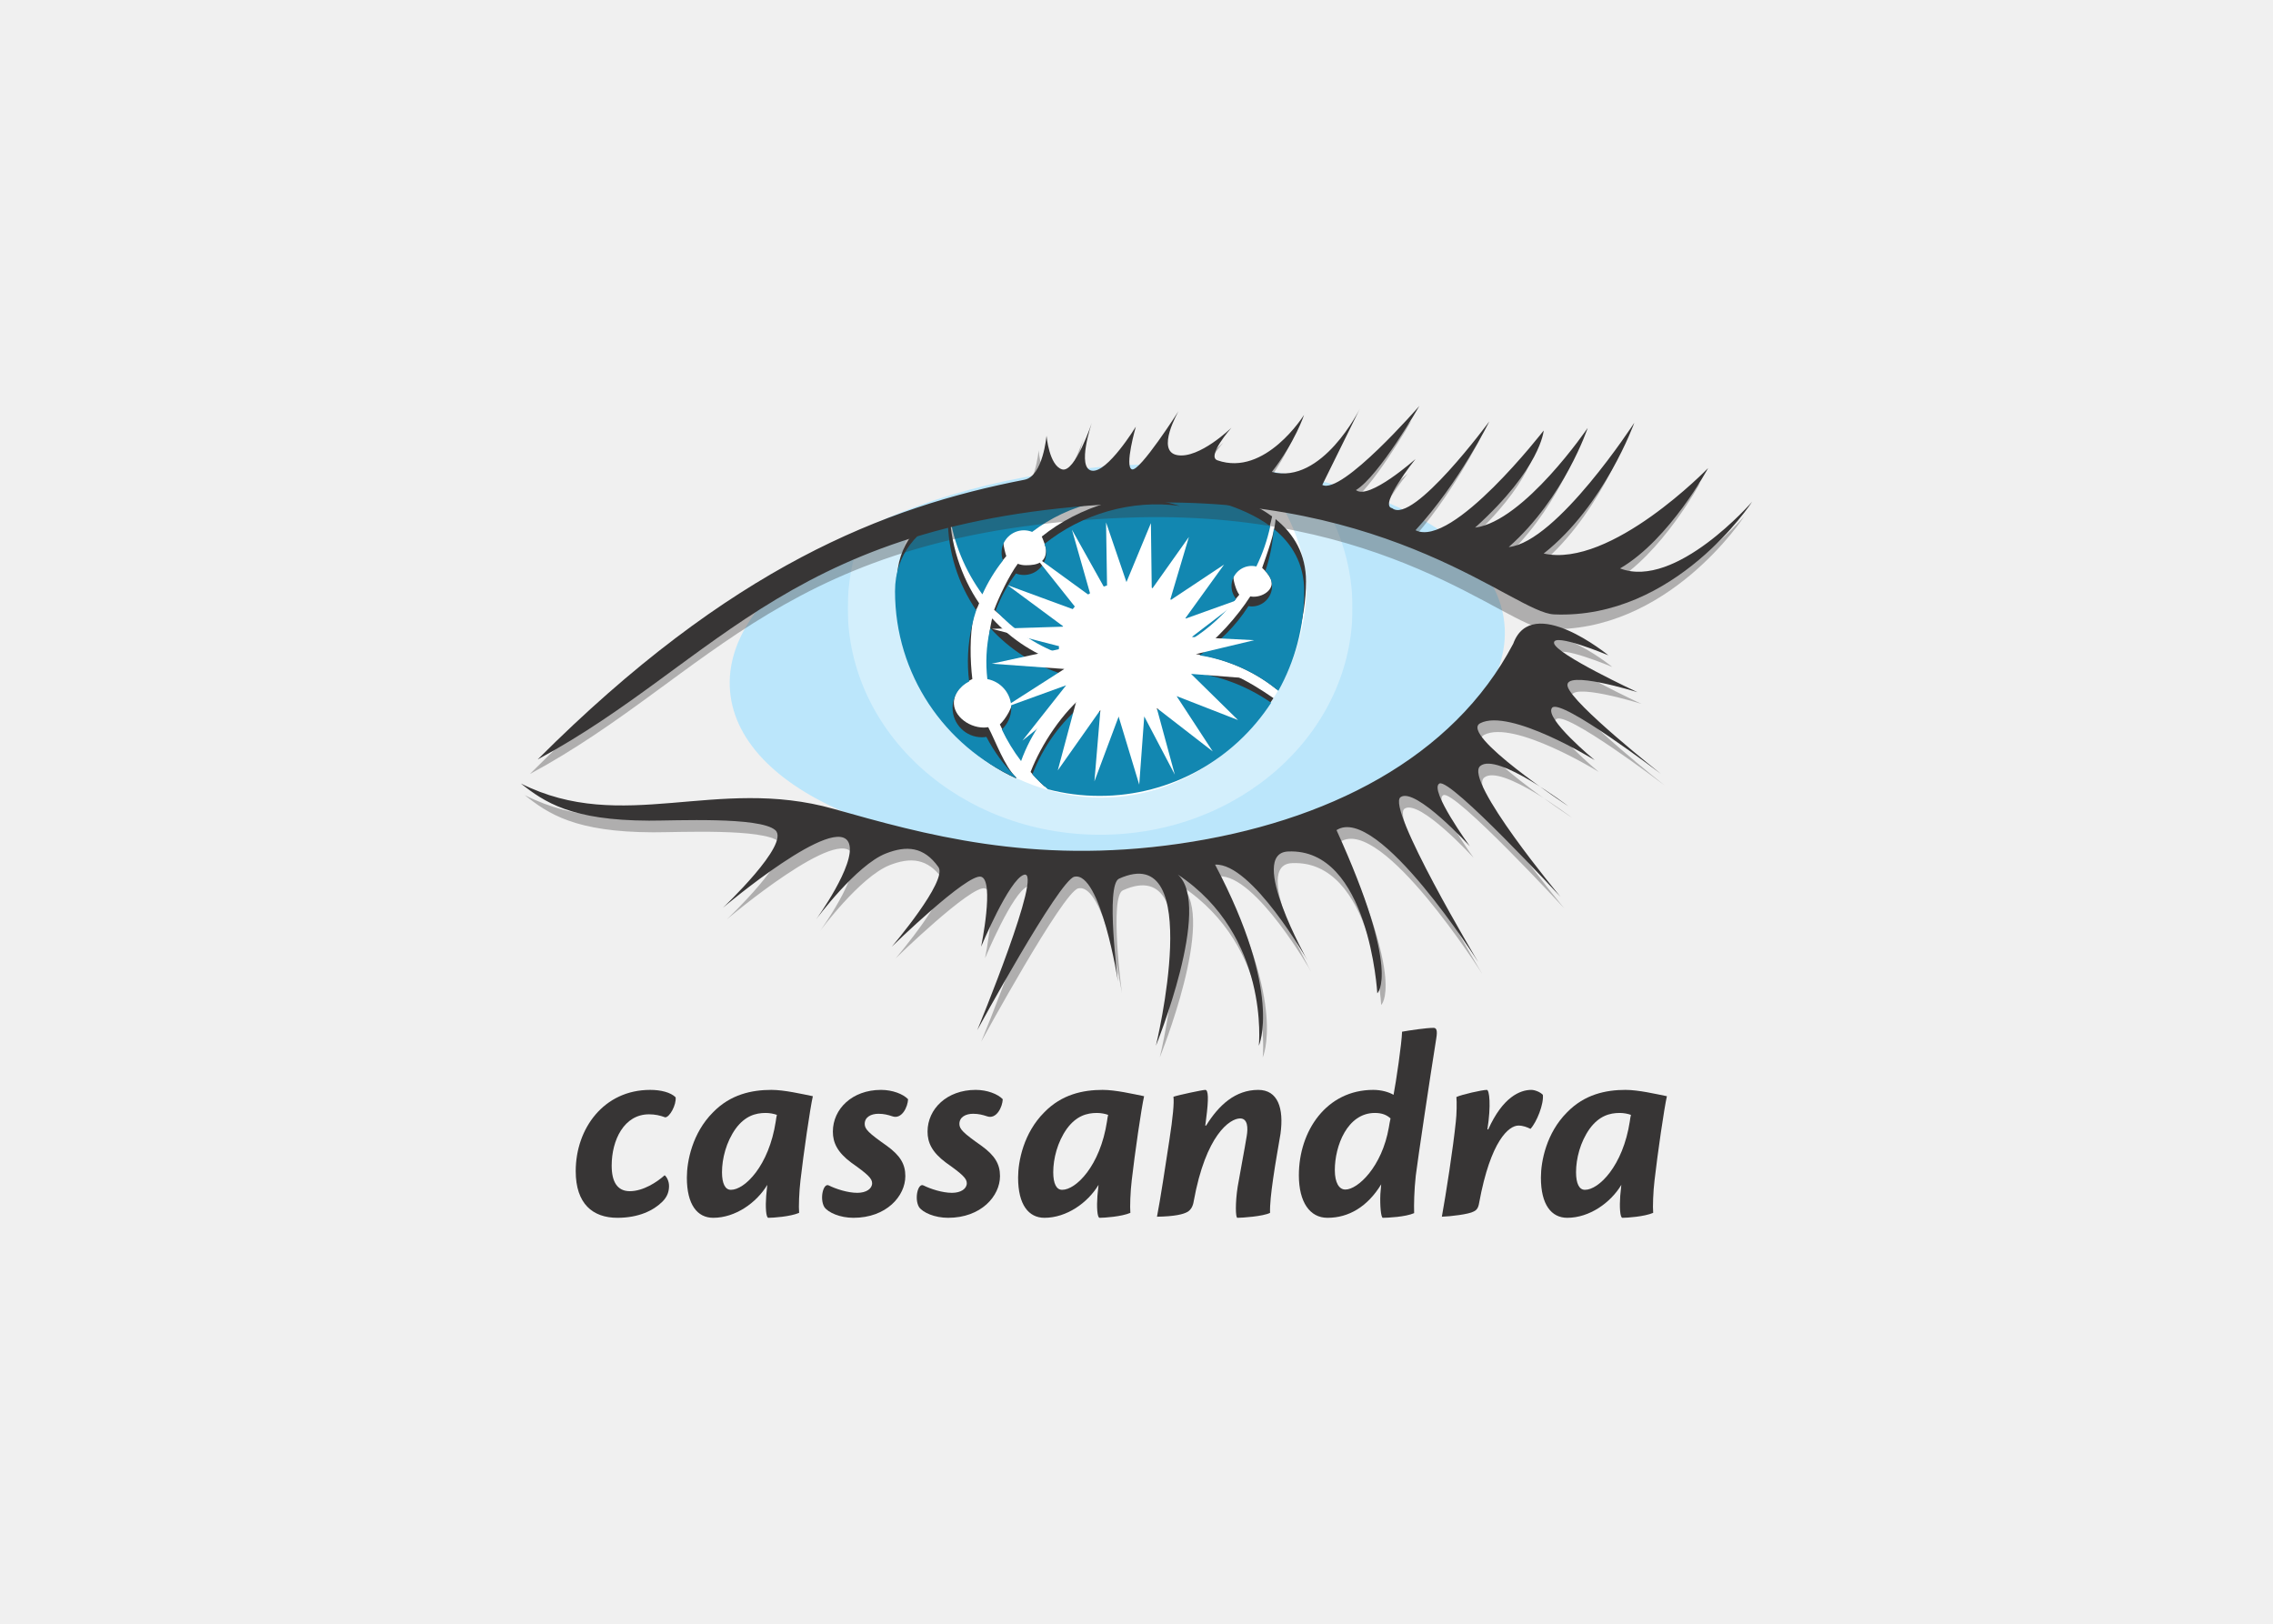
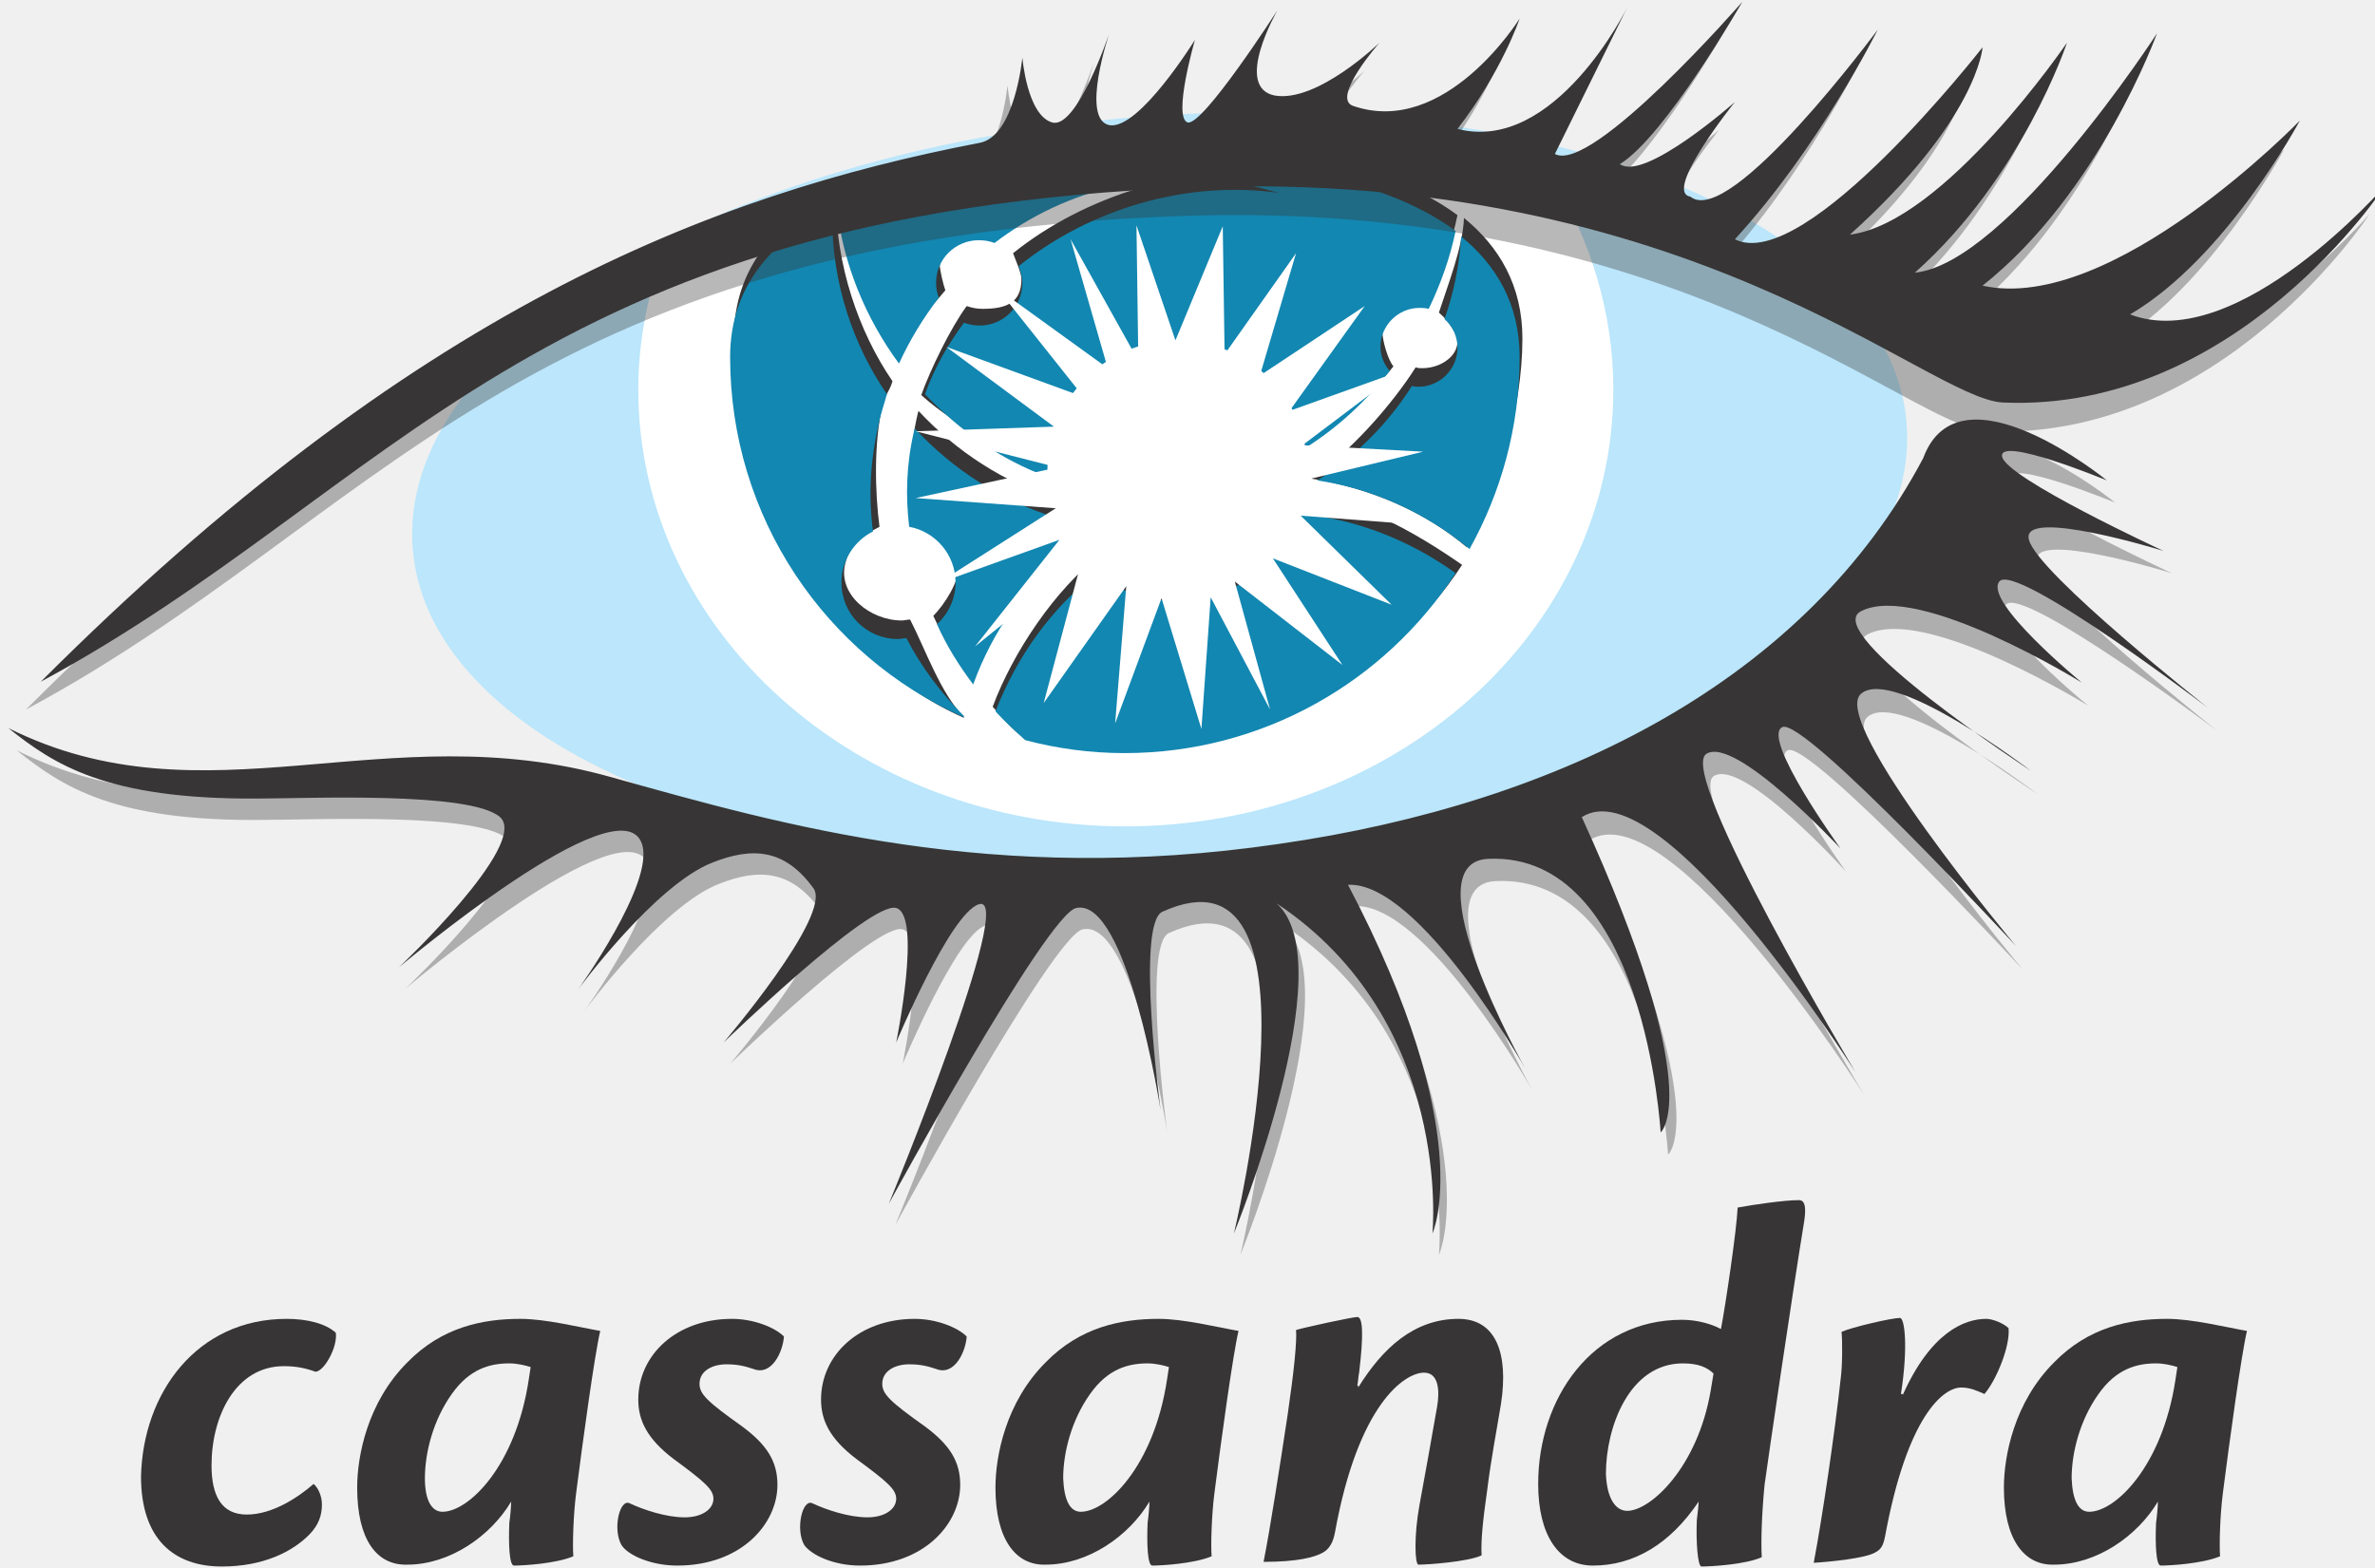
- <svg xmlns="http://www.w3.org/2000/svg" clip-rule="evenodd" fill-rule="evenodd" stroke-linejoin="round" stroke-miterlimit="2" viewBox="0 0 560 400">
-   <clipPath id="a">
-     <path clip-rule="evenodd" d="m208.855 118.057h124.369v87.583h-124.369z" />
-   </clipPath>
-   <clipPath id="b">
-     <path clip-rule="evenodd" d="m244.344 128.695h64.655v64.599h-64.655z" />
-   </clipPath>
-   <clipPath id="c">
-     <path clip-rule="evenodd" d="m130.528 103.607h299.196v87.079h-299.196z" />
-   </clipPath>
-   <g fill-rule="nonzero">
-     <path d="m160.233 268.489c2.57 0 5.004.608 6.222 1.825.203 1.895-1.489 4.937-2.57 4.937-1.285-.473-2.502-.745-3.99-.745-6.153 0-9.197 6.357-9.197 12.646 0 3.921 1.353 6.289 4.464 6.289 3.313 0 6.694-2.231 8.587-3.922.474.337 1.082 1.42 1.082 2.637 0 1.353-.405 2.637-1.623 3.854-2.163 2.164-5.814 3.99-11.09 3.99-6.085 0-10.277-3.449-10.277-11.496 0-10.548 6.964-20.015 18.325-20.015z" fill="#373535" />
-     <path d="m180.111 293.102c3.313 0 9.332-5.816 11.022-16.905.068-.676.135-.879.271-1.555-.744-.27-1.758-.473-2.774-.473-2.502 0-5.071.744-7.37 3.854-2.367 3.313-3.381 7.438-3.381 10.752 0 2.839.812 4.327 2.164 4.327zm-10.888-3.042c0-3.989 1.352-10.955 6.425-16.026 4.327-4.463 9.601-5.546 14.403-5.546 3.178 0 7.505 1.014 10.21 1.557-.676 2.975-2.299 14.199-3.043 20.69-.338 2.773-.473 6.627-.338 8.047-2.231.947-6.423 1.217-7.574 1.217-.607 0-.744-2.772-.539-5.409.066-.879.202-2.164.269-2.705-2.637 4.395-7.844 8.114-13.32 8.114-3.922 0-6.493-3.245-6.493-9.872z" fill="#373535" />
-     <path d="m217.095 268.489c2.772 0 5.409 1.014 6.628 2.298-.068 1.895-1.555 5.072-3.923 4.193-1.014-.338-2.029-.608-3.381-.608-1.825 0-3.381.812-3.381 2.501 0 1.284.947 2.232 5.477 5.41 3.247 2.367 4.532 4.463 4.532 7.438 0 4.937-4.667 10.279-12.781 10.279-3.313 0-6.222-1.285-7.168-2.637-1.217-2.029-.271-6.018 1.083-5.343 1.758.879 4.665 1.827 7.032 1.827 2.231 0 3.651-1.016 3.651-2.368 0-1.148-1.014-2.164-5.139-5.071-3.449-2.57-4.531-4.936-4.531-7.641 0-5.612 4.802-10.278 11.834-10.278z" fill="#373535" />
-     <path d="m240.421 268.489c2.774 0 5.411 1.014 6.628 2.298-.068 1.895-1.554 5.072-3.922 4.193-1.014-.338-2.03-.608-3.381-.608-1.825 0-3.38.812-3.38 2.501 0 1.284.946 2.232 5.476 5.41 3.246 2.367 4.53 4.463 4.53 7.438 0 4.937-4.666 10.279-12.78 10.279-3.313 0-6.221-1.285-7.167-2.637-1.217-2.029-.271-6.018 1.082-5.343 1.758.879 4.665 1.827 7.032 1.827 2.231 0 3.651-1.016 3.651-2.368 0-1.148-1.014-2.164-5.139-5.071-3.448-2.57-4.53-4.936-4.53-7.641 0-5.612 4.8-10.278 11.834-10.278z" fill="#373535" />
-     <path d="m261.718 293.102c3.315 0 9.332-5.816 11.023-16.905.067-.676.136-.879.272-1.555-.745-.27-1.758-.473-2.774-.473-2.502 0-5.071.744-7.371 3.854-2.365 3.313-3.381 7.438-3.381 10.752 0 2.839.811 4.327 2.165 4.327zm-10.887-3.042c0-3.989 1.354-10.955 6.425-16.026 4.327-4.463 9.601-5.546 14.403-5.546 3.178 0 7.507 1.014 10.211 1.557-.676 2.975-2.299 14.199-3.042 20.69-.34 2.773-.474 6.627-.34 8.047-2.231.947-6.422 1.217-7.573 1.217-.607 0-.744-2.772-.541-5.409.068-.879.203-2.164.271-2.705-2.637 4.395-7.843 8.114-13.32 8.114-3.923 0-6.494-3.245-6.494-9.872v-.067z" fill="#373535" />
-     <path d="m297.148 277.279c3.112-5.004 7.167-8.79 12.848-8.79 4.801 0 6.356 4.462 5.478 10.818-.473 2.977-1.284 7.236-1.827 11.158-.473 3.314-.811 6.288-.742 8.318-1.758.879-6.898 1.217-8.047 1.217-.474 0-.543-3.72.067-7.642.54-3.245 1.69-9.128 2.231-12.51.34-1.959.271-4.327-1.622-4.327-2.503 0-8.452 3.99-11.429 20.353-.204 1.352-.743 2.164-1.489 2.637-1.012.61-3.177 1.151-7.571 1.219.811-4.125 2.096-12.578 3.043-18.799.877-5.679 1.217-9.332 1.013-10.752 1.15-.405 7.169-1.69 7.843-1.69.746 0 .88 2.096.204 7.168-.066.474-.135 1.216-.204 1.622z" fill="#373535" />
-     <path d="m331.497 293.035c2.974 0 8.994-5.546 10.683-15.35.069-.541.272-1.555.407-2.165-.88-.811-2.029-1.352-3.854-1.352-6.831 0-9.874 8.183-9.874 14.067 0 3.177 1.083 4.8 2.569 4.8zm-4.462 6.964c-4.328 0-7.032-3.854-7.032-10.48 0-10.955 6.828-21.031 18.323-21.031 2.03 0 3.854.541 5.004 1.217.608-3.11 2.028-12.713 2.097-15.552 1.892-.338 5.95-.946 7.775-.946.746 0 .949.743.677 2.433-1.624 10.144-4.529 29.618-5.071 33.947-.407 3.651-.473 7.235-.407 9.263-2.162.947-6.559 1.149-7.707 1.149-.476 0-.745-3.11-.61-5.882.069-.879.203-2.165.203-2.367-3.381 5.545-8.047 8.249-13.186 8.249z" fill="#373535" />
-     <path d="m366.655 278.227c3.585-7.98 7.844-9.738 10.617-9.738.881 0 2.231.541 2.84 1.217.272 2.231-1.486 6.694-3.043 8.384-.813-.406-1.824-.811-2.975-.811-2.3 0-6.83 3.585-9.67 19.001-.204 1.286-.609 1.827-1.351 2.165-1.149.676-5.681 1.217-7.843 1.284 1.011-5.545 2.769-16.837 3.447-23.465.203-1.69.269-4.8.135-6.017 1.285-.609 6.357-1.758 7.505-1.758.61 0 1.083 3.72.134 9.738z" fill="#373535" />
-     <path d="m390.522 293.102c3.316 0 9.332-5.816 11.024-16.905.066-.676.135-.879.271-1.555-.744-.27-1.758-.473-2.774-.473-2.502 0-5.071.744-7.371 3.854-2.365 3.313-3.381 7.438-3.381 10.752 0 2.839.811 4.327 2.165 4.327zm-10.887-3.042c0-3.989 1.354-10.955 6.425-16.026 4.327-4.463 9.601-5.546 14.403-5.546 3.178 0 7.505 1.014 10.213 1.557-.678 2.975-2.301 14.199-3.044 20.69-.339 2.773-.475 6.627-.339 8.047-2.231.947-6.423 1.217-7.574 1.217-.607 0-.742-2.772-.541-5.409.068-.879.203-2.164.272-2.705-2.638 4.395-7.843 8.114-13.321 8.114-3.923 0-6.494-3.245-6.494-9.872z" fill="#373535" />
-     <path d="m370.665 153.902c2.231 25.992-38.674 50.73-91.362 55.25-52.689 4.521-97.21-12.89-99.439-38.881-2.231-25.996 38.674-50.733 91.363-55.253 52.688-4.519 97.21 12.887 99.438 38.884" fill="#bbe6fb" />
+ <svg xmlns="http://www.w3.org/2000/svg" width="256px" height="169px" viewBox="0 0 256 169" version="1.1" preserveAspectRatio="xMidYMid">
+   <g>
+     <g transform="translate(15, 129)" fill="#373535">
+       <path d="M15.9,13.2 C18.1,13.2 20.1,13.7 21.2,14.7 C21.4,16.3 19.9,18.9 19,18.9 C17.9,18.5 16.9,18.3 15.6,18.3 C10.4,18.3 7.8,23.7 7.8,29 C7.8,32.3 8.9,34.3 11.6,34.3 C14.4,34.3 17.2,32.4 18.8,31 C19.2,31.3 19.7,32.2 19.7,33.2 C19.7,34.3 19.4,35.4 18.3,36.5 C16.5,38.3 13.4,39.9 8.9,39.9 C3.8,39.9 0.2,37 0.2,30.2 C0.4,21.2 6.2,13.2 15.9,13.2 L15.9,13.2 L15.9,13.2 Z" />
+       <path d="M32.7,34 C35.5,34 40.6,29.1 42,19.7 C42.1,19.1 42.1,19 42.2,18.4 C41.6,18.2 40.7,18 39.9,18 C37.8,18 35.6,18.6 33.7,21.3 C31.7,24.1 30.8,27.6 30.8,30.4 C30.8,32.7 31.5,34 32.7,34 L32.7,34 L32.7,34 Z M23.5,31.4 C23.5,28 24.6,22.2 28.9,17.9 C32.6,14.1 37,13.2 41.1,13.2 C43.8,13.2 47.4,14.1 49.7,14.5 C49.1,17 47.8,26.5 47.1,32 C46.8,34.3 46.7,37.6 46.8,38.8 C44.9,39.6 41.4,39.8 40.4,39.8 C39.9,39.8 39.8,37.5 39.9,35.2 C40,34.5 40.1,33.4 40.1,32.9 C37.9,36.6 33.5,39.7 28.9,39.7 C25.6,39.8 23.5,37 23.5,31.4 L23.5,31.4 L23.5,31.4 Z" />
+       <path d="M63.9,13.2 C66.2,13.2 68.5,14.1 69.5,15.1 C69.4,16.7 68.2,19.4 66.2,18.6 C65.3,18.3 64.5,18.1 63.3,18.1 C61.8,18.1 60.4,18.8 60.4,20.2 C60.4,21.3 61.2,22.1 65,24.8 C67.7,26.8 68.8,28.6 68.8,31.1 C68.8,35.3 64.9,39.8 58,39.8 C55.2,39.8 52.7,38.7 52,37.6 C51,35.9 51.8,32.5 52.9,33.1 C54.4,33.8 56.8,34.6 58.8,34.6 C60.7,34.6 61.9,33.7 61.9,32.6 C61.9,31.6 61,30.8 57.6,28.3 C54.7,26.1 53.8,24.1 53.8,21.9 C53.8,17.1 57.9,13.2 63.9,13.2 L63.9,13.2 L63.9,13.2 Z" />
+       <path d="M83.6,13.2 C85.9,13.2 88.2,14.1 89.2,15.1 C89.1,16.7 87.9,19.4 85.9,18.6 C85,18.3 84.2,18.1 83,18.1 C81.5,18.1 80.1,18.8 80.1,20.2 C80.1,21.3 80.9,22.1 84.7,24.8 C87.4,26.8 88.5,28.6 88.5,31.1 C88.5,35.3 84.6,39.8 77.7,39.8 C74.9,39.8 72.5,38.7 71.7,37.6 C70.7,35.9 71.5,32.5 72.6,33.1 C74.1,33.8 76.5,34.6 78.5,34.6 C80.4,34.6 81.6,33.7 81.6,32.6 C81.6,31.6 80.7,30.8 77.3,28.3 C74.4,26.1 73.5,24.1 73.5,21.9 C73.5,17.1 77.6,13.2 83.6,13.2 L83.6,13.2 L83.6,13.2 Z" />
+       <path d="M101.5,34 C104.3,34 109.4,29.1 110.8,19.7 C110.9,19.1 110.9,19 111,18.4 C110.4,18.2 109.5,18 108.7,18 C106.6,18 104.4,18.6 102.5,21.3 C100.5,24.1 99.6,27.6 99.6,30.4 C99.7,32.7 100.3,34 101.5,34 L101.5,34 L101.5,34 Z M92.3,31.4 C92.3,28 93.4,22.2 97.7,17.9 C101.4,14.1 105.8,13.2 109.9,13.2 C112.6,13.2 116.2,14.1 118.5,14.5 C117.9,17 116.6,26.5 115.9,32 C115.6,34.3 115.5,37.6 115.6,38.8 C113.7,39.6 110.2,39.8 109.2,39.8 C108.7,39.8 108.6,37.5 108.7,35.2 C108.8,34.5 108.9,33.4 108.9,32.9 C106.7,36.6 102.3,39.7 97.7,39.7 C94.5,39.8 92.3,37 92.3,31.4 L92.3,31.4 L92.3,31.4 Z" />
+       <path d="M131.4,20.6 C134,16.4 137.4,13.2 142.2,13.2 C146.3,13.2 147.6,17 146.8,22.3 C146.4,24.8 145.7,28.4 145.3,31.7 C144.9,34.5 144.6,37 144.7,38.7 C143.2,39.4 138.9,39.7 137.9,39.7 C137.5,39.7 137.4,36.6 138,33.3 C138.5,30.6 139.4,25.6 139.9,22.7 C140.2,21 140.1,19 138.5,19 C136.4,19 131.4,22.4 128.9,36.2 C128.7,37.3 128.3,38 127.6,38.4 C126.7,38.9 124.9,39.4 121.2,39.4 C121.9,35.9 123,28.8 123.8,23.5 C124.5,18.7 124.8,15.6 124.7,14.4 C125.7,14.1 130.8,13 131.3,13 C131.9,13 132,14.8 131.5,19 C131.4,19.4 131.4,20 131.3,20.4 L131.4,20.4 L131.4,20.6 L131.4,20.6 Z" />
+       <path d="M160.4,33.9 C162.9,33.9 168,29.2 169.4,20.9 C169.5,20.4 169.6,19.6 169.7,19.1 C169,18.4 168,18 166.4,18 C160.6,18 158.1,24.9 158.1,29.9 C158.2,32.5 159.1,33.9 160.4,33.9 L160.4,33.9 L160.4,33.9 Z M156.7,39.8 C153,39.8 150.8,36.5 150.8,31 C150.8,21.8 156.6,13.3 166.3,13.3 C168,13.3 169.6,13.8 170.5,14.3 C171,11.7 172.2,3.6 172.3,1.2 C173.9,0.9 177.3,0.4 178.9,0.4 C179.5,0.4 179.7,1 179.5,2.5 C178.1,11.1 175.7,27.5 175.2,31.1 C174.9,34.2 174.8,37.2 174.9,38.9 C173.1,39.7 169.4,39.9 168.4,39.9 C168,39.9 167.8,37.3 167.9,34.9 C168,34.2 168.1,33.1 168.1,32.9 C165,37.5 161.1,39.8 156.7,39.8 L156.7,39.8 L156.7,39.8 Z" />
+       <path d="M190.1,21.4 C193.1,14.7 196.7,13.2 199.1,13.2 C199.8,13.2 201,13.7 201.5,14.2 C201.7,16.1 200.2,19.8 198.9,21.3 C198.2,21 197.4,20.6 196.4,20.6 C194.5,20.6 190.6,23.6 188.2,36.6 C188,37.7 187.7,38.1 187.1,38.4 C186.1,39 182.3,39.4 180.5,39.5 C181.4,34.8 182.8,25.3 183.4,19.7 C183.6,18.3 183.6,15.6 183.5,14.6 C184.6,14.1 188.9,13.1 189.8,13.1 C190.3,13.1 190.7,16.2 189.9,21.3 L190.1,21.3 L190.1,21.4 L190.1,21.4 Z" />
+       <path d="M210.2,34 C213,34 218.1,29.1 219.5,19.7 C219.6,19.1 219.6,19 219.7,18.4 C219.1,18.2 218.2,18 217.4,18 C215.3,18 213.1,18.6 211.2,21.3 C209.2,24.1 208.3,27.6 208.3,30.4 C208.4,32.7 209,34 210.2,34 L210.2,34 L210.2,34 Z M201,31.4 C201,28 202.1,22.2 206.4,17.9 C210.1,14.1 214.5,13.2 218.6,13.2 C221.3,13.2 224.9,14.1 227.2,14.5 C226.6,17 225.3,26.5 224.6,32 C224.3,34.3 224.2,37.6 224.3,38.8 C222.4,39.6 218.9,39.8 217.9,39.8 C217.4,39.8 217.3,37.5 217.4,35.2 C217.5,34.5 217.6,33.4 217.6,32.9 C215.4,36.6 211,39.7 206.4,39.7 C203.2,39.8 201,37 201,31.4 L201,31.4 L201,31.4 Z" />
+     </g>
+     <g>
+       <path d="M205.5,45.5 C207.4,67.4 172.9,88.3 128.4,92.1 C83.9,95.9 46.4,81.2 44.5,59.3 C42.6,37.4 77.1,16.5 121.6,12.7 C166,8.9 203.6,23.5 205.5,45.5" fill="#BBE6FB" />
+       <path d="M122.8,15.2 C105.8,14.9 86,21.7 71.2,28 C69.7,32.4 68.8,37.1 68.8,42 C68.8,68 92.3,89.1 121.3,89.1 C150.3,89.1 173.9,68.1 173.9,42 C173.9,33.8 171.5,26 167.4,19.3 C155.6,17.5 139.3,15.5 122.8,15.2" fill="#FFFFFF" />
+       <path d="M121.4,15.2 C112,14.6 95.8,19.5 82.3,24.4 C80.2,29.2 79.1,34.5 79.1,40.1 C79.1,62.9 99.8,81.4 121.6,81.4 C143.3,81.4 162.5,62.9 164.1,40.1 C164.6,32.7 162.1,25.7 158.5,19.7 C144.6,17.3 129.8,15.8 121.4,15.2" fill="#FFFFFF" />
+       <path d="M97.3,37.2 C98.5,34.6 100.2,33.4 101.9,31.3 C101.7,30.8 101.3,29.1 101.3,28.6 C101.3,26 103.4,24 105.9,24 C106.5,24 107.1,24.1 107.6,24.3 C115.3,18.4 125.4,15.9 135.6,18.2 C136.5,18.4 137.4,18.7 138.3,18.9 C128.3,17.5 116.9,21.1 109.2,27.3 C109.4,27.9 110.1,29.4 110.1,30.1 C110.1,32.7 108.4,33.3 105.9,33.3 C105.3,33.3 104.8,33.2 104.2,33 C102.5,35.3 100.3,39.8 99.3,42.6 C103.6,46.4 107.4,47.8 112.4,49.7 C112.4,49.5 112.6,49.2 112.6,49 C112.6,41.3 119.4,35 127.1,35 C134,35 139.8,40 140.9,46.6 C144.4,44.4 147.7,42.7 150.2,39.5 C149.6,38.8 149,36.7 149,35.7 C149,33.4 150.9,31.5 153.2,31.5 C153.5,31.5 153.8,31.5 154.2,31.6 C155.5,28.9 156.5,26.1 157.1,23.2 C145,14.2 121.6,15.5 121.6,15.5 C121.6,15.5 103,14.5 90.4,20.7 C91.3,26.5 93.7,32.3 97.3,37.2" fill="#373535" />
+       <path d="M155.1,33.7 C156,34.5 156.4,35.1 156.8,35.8 C157.9,37.8 155.7,39.7 153.3,39.7 C153.1,39.7 152.8,39.7 152.6,39.6 C150,43.7 145.4,48.9 141.3,51.6 C147.6,52.6 153.5,55.1 158.1,59 C161.5,52.9 164.1,44 164.1,36.5 C164.1,30.8 161.6,26.6 157.8,23.5 C157.7,26.6 156,30.9 155.1,33.7" fill="#373535" />
+       <path d="M104.3,72.5 C106.4,66.7 111.5,62.3 116.4,58.4 C115.7,57.4 114.6,55 114.2,53.9 C108.3,52.1 103.1,48.7 99,44.3 C99,44.4 98.9,44.6 98.9,44.7 C98.1,48.1 98,51.6 98.4,54.9 C101.2,55.4 103.4,57.9 103.4,60.9 C103.4,62.7 101.8,65.2 100.6,66.4 C101.8,69 102.7,70.4 104.3,72.5" fill="#373535" />
+       <path d="M103.9,77.3 C101.4,74.8 99.7,69.9 98.1,66.8 C97.8,66.8 97.5,66.9 97.2,66.9 C93.8,66.9 90.3,64.1 91.1,60.8 C91.5,59 92.8,57.8 94.8,56.8 C94.3,53 94.2,47.7 95.1,43.8 C95.3,42.7 95.9,42.2 96.2,41.1 C92.5,35.7 90.1,28.5 90.1,21.4 L90.1,20.6 C83.8,23.8 79.1,28.7 79.1,36.5 C79.1,53.8 89.1,70.8 103.9,77.4 L103.9,77.3" fill="#373535" />
+       <path d="M140.4,53.4 C138.5,58.8 133.3,62.8 127.2,62.8 C123.9,62.8 120.9,61.7 118.6,59.8 C113.7,63.6 109.2,70.3 107,76.2 C108,77.3 108.7,78.2 109.9,79.2 C113.3,80.1 118.1,79.2 121.8,79.2 C136.7,79.2 150,72.6 157.6,60.9 C152.4,57.3 146.4,53.9 140.4,53.4" fill="#373535" />
+       <path d="M96.9,39.2 C98.1,36.6 99.5,34.3 101.2,32.1 C101,31.6 100.9,31 100.9,30.5 C100.9,27.9 103,25.9 105.5,25.9 C106.1,25.9 106.7,26 107.2,26.2 C114.9,20.3 125,17.8 135.2,20.1 C136.1,20.3 137,20.6 137.9,20.8 C127.9,19.4 117.5,22.5 109.8,28.7 C110,29.3 110.2,29.9 110.2,30.5 C110.2,33.1 108.1,35.1 105.6,35.1 C105,35.1 104.5,35 103.9,34.8 C102.2,37.1 100.7,39.7 99.7,42.5 C103.4,46.4 107.9,49.6 112.9,51.4 L112.9,50.7 C112.9,43 119.2,36.7 126.9,36.7 C133.8,36.7 139.6,41.7 140.7,48.3 C144.2,46.1 147.2,43.3 149.8,40 C149.2,39.3 148.8,38.4 148.8,37.4 C148.8,35.1 150.7,33.2 153,33.2 C153.3,33.2 153.6,33.2 154,33.3 C155.3,30.6 156.3,27.8 156.9,24.9 C144.8,15.9 121.4,17.2 121.4,17.2 C121.4,17.2 102.8,16.2 90.2,22.4 C90.9,28.5 93.3,34.3 96.9,39.2" fill="#1287B1" />
+       <path d="M155.7,34.4 C156.6,35.2 157.1,36.3 157.1,37.5 C157.1,39.8 155.2,41.7 152.9,41.7 C152.7,41.7 152.4,41.7 152.2,41.6 C149.6,45.7 146.1,49.2 142,51.8 C148,52.7 153.7,55.3 158.4,59.2 C161.8,53.1 163.8,46 163.8,38.5 C163.8,32.8 161.3,28.6 157.5,25.5 C157.3,28.6 156.7,31.6 155.7,34.4" fill="#1287B1" />
+       <path d="M104.9,73.8 C107,68 110.6,62.9 115.5,59 C114.8,58 114.2,57 113.8,55.8 C107.9,54 102.7,50.6 98.6,46.2 C98.6,46.3 98.5,46.5 98.5,46.6 C97.7,50 97.6,53.5 98,56.8 C100.8,57.3 103,59.8 103,62.8 C103,64.6 102.2,66.2 101,67.3 C102,69.6 103.4,71.8 104.9,73.8" fill="#1287B1" />
+       <path d="M103.9,77.2 C101.4,74.7 99.3,71.9 97.7,68.8 C97.4,68.8 97.1,68.9 96.8,68.9 C93.4,68.9 90.7,66.2 90.7,62.8 C90.7,60.4 92.1,58.3 94.1,57.3 C93.6,53.5 93.8,49.7 94.7,45.8 C94.9,44.7 95.3,43.6 95.6,42.5 C91.9,37.1 89.7,30.5 89.7,23.4 L89.7,22.6 C83.4,25.8 78.7,30.7 78.7,38.5 C78.7,55.8 89,70.7 103.8,77.3 C103.9,77.3 103.9,77.3 103.9,77.2" fill="#1287B1" />
+       <path d="M140,55.4 C138.1,60.8 132.9,64.8 126.8,64.8 C123.5,64.8 120.5,63.7 118.2,61.8 C113.3,65.6 109.6,70.8 107.3,76.7 C108.3,77.8 109.4,78.8 110.5,79.8 C113.9,80.7 117.5,81.2 121.2,81.2 C136.1,81.2 149.3,73.5 156.9,61.8 C151.9,58.2 146,55.9 140,55.4" fill="#1287B1" />
+       <path d="M140.5,51.8 L153.4,48.7 L140.4,48 L151,40 L139,44.3 L147.1,33 L135.8,40.5 L139.7,27.3 L132,38.2 L131.8,24.4 L126.7,36.7 L122.5,24.3 L122.7,38.9 L115.4,25.8 L119.4,39.7 L107.5,31.1 L116.8,42.8 L102,37.4 L113.6,46 L98.7,46.5 L114,50.4 L98.7,53.7 L113.8,54.8 L101.1,62.9 L114.2,58.2 L105.1,69.7 L116.6,60.4 L112.5,75.8 L121.4,63.2 L120.2,78 L125.2,64.5 L129.5,78.6 L130.5,64.4 L136.9,76.5 L133.1,62.7 L144.7,71.7 L137.2,60.2 L150,65.2 L140.2,55.6 L153.3,56.6 L140.5,51.8 L140.5,51.8 Z" fill="#FFFFFF" />
+       <path d="M2.8,76.5 C42.9,36.4 74.9,24 104,18.4 C107.8,17.7 108.6,9.2 108.6,9.2 C108.6,9.2 109.1,15.4 111.8,16.2 C114.5,17 118,6.5 118,6.5 C118,6.5 114.8,15.9 118,16.5 C121.2,17 127.2,7.3 127.2,7.3 C127.2,7.3 124.8,15.6 126.4,16.2 C128,16.7 136.1,4.1 136.1,4.1 C136.1,4.1 131.3,12.4 135.8,13.3 C140.4,14.1 147.1,7.6 147.1,7.6 C147.1,7.6 141.9,13.5 144.2,14.4 C154.2,17.9 162.2,5 162.2,5 C162.2,5 160.3,10.7 155.5,16.9 C166,19.6 173.8,3.8 173.8,3.8 L166,19.6 C170,21.6 186.1,3 186.1,3 C186.1,3 177.8,17.5 172.9,20.5 C175.6,22.7 185.3,14 185.3,14 C185.3,14 177.5,23.7 180.5,24.2 C184.8,27.7 200.7,6.2 200.7,6.2 C200.7,6.2 194.5,18.9 185.4,28.8 C193,32.7 212,8.2 212,8.2 C212,8.2 211.5,16 197.7,28.4 C207.9,27.1 221.1,7.7 221.1,7.7 C221.1,7.7 216.3,22.2 204.7,32.5 C214.7,31.5 230.8,6.7 230.8,6.7 C230.8,6.7 224.6,23.9 212,33.9 C226,37 246.2,16.1 246.2,16.1 C246.2,16.1 238.3,30.9 227.9,37 C239.5,41.4 255.4,23.1 255.4,23.1 C255.4,23.1 239.5,47.6 214.2,46.5 C205.9,46.1 180.8,21.3 127,23.3 C55.8,25.9 40.8,56.1 2.8,76.5" fill-opacity="0.35" fill="#373535" />
+       <path d="M4.4,73.5 C44.5,33.4 76.5,21 105.6,15.4 C109.4,14.7 110.2,6.2 110.2,6.2 C110.2,6.2 110.7,12.4 113.4,13.2 C116.1,14 119.6,3.5 119.6,3.5 C119.6,3.5 116.4,12.9 119.6,13.5 C122.8,14 128.8,4.3 128.8,4.3 C128.8,4.3 126.4,12.6 128,13.2 C129.6,13.7 137.7,1.1 137.7,1.1 C137.7,1.1 132.9,9.4 137.4,10.3 C142,11.1 148.7,4.6 148.7,4.6 C148.7,4.6 143.5,10.5 145.8,11.4 C155.8,14.9 163.8,2 163.8,2 C163.8,2 161.9,7.7 157.1,13.9 C167.6,16.6 175.4,0.8 175.4,0.8 L167.6,16.6 C171.6,18.8 187.8,0.2 187.8,0.2 C187.8,0.2 179.5,14.7 174.6,17.7 C177.3,19.6 187,11 187,11 C187,11 179.2,20.7 182.2,21.2 C186.5,24.7 202.4,3.2 202.4,3.2 C202.4,3.2 196.1,15.9 187,25.8 C194.6,29.6 213.7,5.1 213.7,5.1 C213.7,5.1 213.2,12.9 199.4,25.3 C209.6,24 222.8,4.6 222.8,4.6 C222.8,4.6 218,19.1 206.4,29.4 C216.4,28.4 232.5,3.6 232.5,3.6 C232.5,3.6 226.3,20.8 213.7,30.8 C227.7,33.9 247.9,13 247.9,13 C247.9,13 240,27.8 229.6,33.9 C241.2,38.3 257.1,20 257.1,20 C257.1,20 241.2,44.5 215.9,43.4 C207.6,43 182.5,18.2 128.7,20.2 C57.5,22.9 42.4,53 4.4,73.5" fill="#373535" />
+       <path d="M1.8,80.9 C23,91.5 42.4,79.3 66.8,86.2 C85.4,91.4 108,97.9 138.7,93.4 C169.4,89 195.6,75.6 208.2,51.8 C212.1,41.2 228,54.2 228,54.2 C228,54.2 216.4,49.4 216.7,51.6 C217,53.9 234.1,61.8 234.1,61.8 C234.1,61.8 218.6,57 219.6,60.6 C220.5,64.2 239,78.8 239,78.8 C239,78.8 217.9,63 216.2,65.2 C214.4,67.4 225.1,76.1 225.1,76.1 C225.1,76.1 207.5,65.2 201.3,68.4 C196.8,70.7 219.6,85.6 219.6,85.6 C219.6,85.6 204.8,74.3 201.3,77.3 C197.8,80.3 218,104.5 218,104.5 C218,104.5 195,79.7 192.7,80.9 C190.4,82.1 199,94 199,94 C199,94 187.8,81.6 184.7,83.7 C181.6,85.9 200.9,118 200.9,118 C200.9,118 180,85.1 171.3,90.6 C184.8,120.3 179.8,124.5 179.8,124.5 C179.8,124.5 178.1,94.2 161.2,95 C152.7,95.4 165.2,117.6 165.2,117.6 C165.2,117.6 153.7,97.3 146,97.7 C160.1,124.5 155.1,135.3 155.1,135.3 C155.1,135.3 157.4,112.4 138.3,99.7 C145.6,106.2 133.7,135.3 133.7,135.3 C133.7,135.3 144.1,92.4 126,100.6 C123.1,101.9 125.8,122 125.8,122 C125.8,122 122.2,99 116.7,100.2 C113.5,100.9 96.5,132.1 96.5,132.1 C96.5,132.1 110.4,98.4 106.2,99.8 C103.1,100.8 97.3,114.7 97.3,114.7 C97.3,114.7 100.1,101 97.3,100.2 C94.5,99.4 78.7,114.7 78.7,114.7 C78.7,114.7 90.4,101 88.4,98.1 C85.3,93.8 81.8,93.6 77.5,95.3 C71.3,97.7 63,109 63,109 C63,109 71.3,97.5 69.9,93.3 C67.6,86.4 43.7,106.6 43.7,106.6 C43.7,106.6 57.8,93.3 54.6,90.4 C51.4,87.6 33.8,88.4 28.4,88.4 C12.3,88.6 6.7,84.8 1.8,80.9" fill-opacity="0.35" fill="#373535" />
+       <path d="M0.9,78.5 C22.1,89.1 41.5,76.9 65.9,83.8 C84.5,89 107.1,95.5 137.8,91 C168.5,86.6 194.7,73.2 207.3,49.4 C211.2,38.8 227.1,51.8 227.1,51.8 C227.1,51.8 215.5,47 215.8,49.2 C216.1,51.5 233.2,59.4 233.2,59.4 C233.2,59.4 217.7,54.6 218.7,58.2 C219.6,61.8 238.1,76.4 238.1,76.4 C238.1,76.4 217.2,60.5 215.5,62.7 C213.8,64.9 224.4,73.6 224.4,73.6 C224.4,73.6 206.8,62.7 200.6,65.9 C196.1,68.2 218.9,83.1 218.9,83.1 C218.9,83.1 204.1,71.8 200.6,74.8 C197.1,77.8 217.3,102 217.3,102 C217.3,102 194.4,77.2 192.1,78.4 C189.8,79.6 198.4,91.5 198.4,91.5 C198.4,91.5 187,79.2 183.9,81.3 C180.8,83.5 200,115.6 200,115.6 C200,115.6 179.1,82.6 170.5,88.1 C184.1,117.9 179,122.1 179,122.1 C179,122.1 177.3,91.8 160.4,92.6 C151.9,93 164.4,115.2 164.4,115.2 C164.4,115.2 153,95 145.3,95.4 C159.4,122.2 154.4,133 154.4,133 C154.4,133 156.7,110.1 137.6,97.4 C144.9,103.9 133,133 133,133 C133,133 143.4,90.1 125.3,98.3 C122.4,99.6 125.1,119.7 125.1,119.7 C125.1,119.7 121.5,96.7 116,97.9 C112.8,98.6 95.8,129.8 95.8,129.8 C95.8,129.8 109.7,96.1 105.5,97.5 C102.4,98.5 96.6,112.4 96.6,112.4 C96.6,112.4 99.4,98.7 96.6,97.9 C93.8,97.1 78,112.4 78,112.4 C78,112.4 89.7,98.7 87.7,95.8 C84.6,91.5 81.1,91.3 76.8,93 C70.6,95.4 62.3,106.7 62.3,106.7 C62.3,106.7 70.6,95.2 69.2,91 C66.9,84.1 43,104.3 43,104.3 C43,104.3 57.1,91 53.9,88.1 C50.7,85.3 33.1,86.1 27.7,86.1 C11.4,86.2 5.8,82.4 0.9,78.5" fill="#373535" />
+     </g>
  </g>
-   <g clip-path="url(#a)">
-     <path d="m272.774 118.066c-20.099-.327-43.617 7.653-61.117 15.126-1.821 5.249-2.802 10.831-2.802 16.618 0 30.832 27.841 55.829 62.184 55.829 34.344 0 62.185-24.997 62.185-55.829 0-9.758-2.795-18.925-7.696-26.907-14-2.176-33.256-4.52-52.754-4.837" fill="#fff" fill-rule="nonzero" opacity=".35" />
-   </g>
-   <g fill-rule="nonzero">
-     <path d="m271.039 118.06c-11.127-.679-30.306 5.126-46.298 10.917-2.43 5.734-3.779 12.01-3.779 18.595 0 27.015 24.493 48.915 50.404 48.915 25.74 0 48.513-21.935 50.403-48.915.614-8.785-2.41-17.064-6.609-24.202-16.58-2.92-34.175-4.703-44.121-5.31" fill="#fff" />
-     <g fill="#373535">
-       <path d="m242.484 144.025c1.365-3.023 3.433-4.503 5.436-7.037-.222-.6-.71-2.562-.71-3.243 0-3.037 2.464-5.502 5.502-5.502.717 0 1.402.142 2.029.392 9.107-6.941 21.096-9.966 33.144-7.273 1.1.248 2.179.548 3.238.878-11.907-1.651-25.329 2.566-34.458 9.935.279.657 1.052 2.538 1.052 3.294 0 3.039-1.966 3.778-5.005 3.778-.69 0-1.349-.132-1.959-.364-2.062 2.769-4.589 8.044-5.826 11.342 5.048 4.516 9.61 6.153 15.554 8.374-.015-.283.204-.545.204-.834 0-9.16 8.065-16.605 17.226-16.605 8.21 0 15.008 5.97 16.335 13.802 4.096-2.606 8.057-4.603 11.076-8.466-.704-.859-1.463-3.292-1.463-4.489 0-2.757 2.236-4.992 4.993-4.992.39 0 .765.056 1.13.141 1.532-3.15 2.689-6.489 3.428-9.931-14.325-10.606-42.043-9.159-42.043-9.159s-22.056-1.151-36.988 6.126c.996 7.199 3.868 14.044 8.105 19.833" />
-       <path d="m310.956 139.893c1.013.913 1.565 1.714 2.001 2.495 1.339 2.409-1.348 4.613-4.105 4.613-.28 0-.551-.038-.82-.083-3.106 4.854-8.546 11.079-13.379 14.212 7.411 1.214 14.399 4.182 19.96 8.768 4.05-7.256 7.156-17.733 7.156-26.633 0-6.774-2.99-11.739-7.505-15.382-.237 3.629-2.174 8.704-3.308 12.01" />
-       <path d="m250.799 185.85c2.469-6.819 8.543-12.103 14.289-16.752-.841-1.151-2.102-4-2.627-5.35-7.008-2.131-13.209-6.12-18.018-11.401-.035.153-.079.303-.116.456-.905 4.058-1.072 8.125-.621 12.092 3.356.625 5.895 3.565 5.895 7.102 0 2.098-1.838 5.138-3.265 6.46 1.551 3.347 2.609 4.961 4.463 7.393" />
-       <path d="m250.364 191.574c-2.945-2.928-4.982-8.77-6.894-12.438-.358.055-.724.093-1.099.093-3.994 0-8.18-3.353-7.233-7.232.524-2.147 2.006-3.551 4.419-4.723-.549-4.447-.699-10.84.334-15.463.296-1.322.922-1.942 1.338-3.201-4.408-6.451-7.256-14.916-7.256-23.316 0-.307.016-.61.023-.914-7.449 3.735-13.034 9.621-13.034 18.885 0 20.493 11.803 40.596 29.364 48.475.013-.054.024-.111.038-.166" />
-       <path d="m293.547 163.244c-2.27 6.454-8.406 11.09-15.636 11.09-3.868 0-7.417-1.334-10.237-3.551-5.813 4.527-11.087 12.481-13.768 19.38 1.203 1.295 2.041 2.36 3.391 3.508 4.067 1.059 9.667 0 14.069 0 17.707 0 33.389-7.877 42.38-21.691-5.978-4.14-13.029-8.079-20.199-8.736" />
-     </g>
-     <path d="m242.031 146.42c1.364-3.023 3.076-5.82 5.078-8.354-.223-.599-.353-1.245-.353-1.926 0-3.037 2.464-5.502 5.503-5.502.717 0 1.401.142 2.028.392 9.107-6.941 21.096-9.966 33.144-7.273 1.1.248 2.179.548 3.238.877-11.907-1.65-24.21 1.999-33.339 9.369.279.657.431 1.381.431 2.137 0 3.039-2.464 5.502-5.502 5.502-.691 0-1.35-.132-1.96-.365-2.062 2.77-3.748 5.829-4.985 9.128 4.336 4.673 9.658 8.368 15.601 10.589-.014-.283-.044-.563-.044-.852 0-9.16 7.425-16.587 16.587-16.587 8.209 0 15.007 5.97 16.334 13.802 4.096-2.606 7.736-5.953 10.754-9.815-.705-.86-1.141-1.943-1.141-3.14 0-2.757 2.237-4.992 4.993-4.992.39 0 .765.056 1.13.14 1.533-3.149 2.689-6.488 3.429-9.93-14.326-10.606-42.044-9.159-42.044-9.159s-22.056-1.151-36.988 6.126c.996 7.199 3.868 14.044 8.106 19.833" fill="#1287b1" />
-     <path d="m311.73 140.71c1.012.913 1.662 2.222 1.662 3.692 0 2.757-2.237 4.994-4.994 4.994-.28 0-.551-.038-.82-.083-3.106 4.854-7.222 8.992-12.056 12.125 7.145 1.117 13.869 4.149 19.429 8.735 4.05-7.256 6.364-15.613 6.364-24.513 0-6.774-2.99-11.739-7.505-15.382-.236 3.629-.946 7.126-2.08 10.432" fill="#1287b1" />
-     <path d="m251.561 187.488c2.469-6.819 6.76-12.938 12.506-17.585-.841-1.153-1.534-2.41-2.06-3.76-7.009-2.131-13.209-6.12-18.018-11.401-.035.153-.08.302-.115.456-.907 4.058-1.074 8.125-.621 12.092 3.354.625 5.895 3.565 5.895 7.102 0 2.097-.9 3.984-2.327 5.306 1.294 2.744 2.886 5.359 4.74 7.79" fill="#1287b1" />
-     <path d="m250.345 191.491c-2.946-2.928-5.418-6.292-7.328-9.959-.359.055-.725.092-1.099.092-3.995 0-7.233-3.239-7.233-7.232 0-2.863 1.668-5.331 4.081-6.502-.548-4.446-.362-9.061.672-13.684.295-1.321.656-2.612 1.072-3.872-4.408-6.449-6.99-14.246-6.99-22.645 0-.308.014-.61.021-.913-7.449 3.734-13.034 9.621-13.034 18.884 0 20.494 12.238 38.117 29.8 45.997.012-.055.024-.111.038-.166" fill="#1287b1" />
-     <path d="m293.093 165.639c-2.27 6.454-8.406 11.09-15.636 11.09-3.868 0-7.417-1.334-10.237-3.551-5.813 4.527-10.201 10.699-12.88 17.6 1.201 1.294 2.486 2.514 3.836 3.661 4.068 1.059 8.334 1.627 12.736 1.627 17.707 0 33.274-9.142 42.265-22.954-5.978-4.142-12.914-6.817-20.084-7.473" fill="#1287b1" />
-   </g>
-   <g clip-path="url(#b)">
-     <path d="m293.675 161.362 15.324-3.655-15.382-.785 12.518-9.567-14.204 5.092 9.653-13.378-13.333 8.862 4.662-15.66-9.157 12.908-.208-16.311-6.025 14.529-5.023-14.702.272 17.319-8.681-15.525 4.697 16.484-14.082-10.241 11.031 13.861-17.482-6.429 13.797 10.209-17.692.543 18.089 4.669-18.105 3.914 17.872 1.296-15.071 9.651 15.519-5.626-10.768 13.637 13.606-10.974-4.899 18.3 10.504-14.892-1.472 17.588 5.963-15.944 5.075 16.758 1.234-16.809 7.533 14.341-4.451-16.403 13.795 10.686-8.906-13.625 15.135 5.897-11.572-11.372 15.517 1.22z" fill="#fff" fill-rule="nonzero" />
-   </g>
-   <g clip-path="url(#c)">
-     <path d="m130.528 190.686c47.528-47.526 85.486-62.199 119.936-68.897 4.558-.886 5.42-10.846 5.42-10.846s.638 7.336 3.829 8.293c3.189.957 7.334-11.484 7.334-11.484s-3.827 11.165 0 11.803c3.829.638 10.845-10.845 10.845-10.845s-2.869 9.887-.955 10.526c1.912.638 11.481-14.353 11.481-14.353s-5.742 9.887-.319 10.845c5.425.957 13.336-6.749 13.336-6.749s-6.221 7.051-3.448 8.024c11.803 4.148 21.353-11.192 21.353-11.192s-2.213 6.727-7.954 14.063c12.438 3.189 21.677-15.55 21.677-15.55l-9.239 18.739c4.785 2.554 23.925-19.456 23.925-19.456s-9.888 17.225-15.63 20.732c3.189 2.553 14.673-7.654 14.673-7.654s-9.251 11.481-5.742 12.119c5.103 4.147 23.921-21.37 23.921-21.37s-7.334 14.991-18.179 26.794c9.064 4.534 31.578-24.561 31.578-24.561s-.638 9.25-16.906 23.923c12.121-1.595 27.751-24.561 27.751-24.561s-5.741 17.224-19.459 29.344c11.902-1.238 30.94-30.621 30.94-30.621s-7.335 20.414-22.326 32.217c16.587 3.668 40.51-21.052 40.51-21.052s-9.41 17.545-21.692 24.72c13.717 5.263 32.537-16.427 32.537-16.427s-18.82 29.028-48.802 27.751c-9.838-.418-39.596-29.846-103.349-27.431-84.208 3.19-102.069 38.915-147.046 63.156" fill="#373535" fill-rule="nonzero" opacity=".35" />
-   </g>
-   <path d="m132.476 187.076c47.527-47.526 85.484-62.197 119.934-68.896 4.56-.886 5.422-10.845 5.422-10.845s.637 7.337 3.829 8.292c3.189.957 7.334-11.481 7.334-11.481s-3.827 11.164 0 11.801c3.829.637 10.845-10.845 10.845-10.845s-2.869 9.887-.958 10.525c1.915.638 11.484-14.354 11.484-14.354s-5.742 9.889-.319 10.845c5.422.958 13.336-6.747 13.336-6.747s-6.221 7.05-3.449 8.024c11.803 4.147 21.351-11.192 21.351-11.192s-2.213 6.726-7.952 14.062c12.439 3.191 21.678-15.551 21.678-15.551l-9.239 18.742c4.785 2.551 23.922-19.456 23.922-19.456s-9.885 17.222-15.627 20.731c3.189 2.552 14.672-7.655 14.672-7.655s-9.25 11.484-5.741 12.12c5.103 4.149 23.921-21.37 23.921-21.37s-7.337 14.992-18.18 26.793c9.065 4.536 31.579-24.56 31.579-24.56s-.638 9.251-16.906 23.924c12.121-1.596 27.751-24.563 27.751-24.563s-5.741 17.225-19.459 29.346c11.902-1.238 30.94-30.62 30.94-30.62s-7.335 20.414-22.326 32.215c16.587 3.668 40.51-21.051 40.51-21.051s-9.41 17.542-21.692 24.719c13.717 5.263 32.537-16.427 32.537-16.427s-18.82 29.027-48.805 27.751c-9.835-.42-39.593-29.847-103.347-27.432-84.207 3.19-102.07 38.914-147.045 63.155" fill="#373535" fill-rule="nonzero" />
-   <path d="m129.283 195.883c25.119 12.601 48.087-1.913 77.033 6.245 22.007 6.204 48.802 13.851 85.163 8.587 36.362-5.261 67.464-21.051 82.298-49.281 4.625-12.598 23.442 2.872 23.442 2.872s-13.714-5.742-13.394-3.03c.318 2.71 20.573 12.12 20.573 12.12s-18.342-5.742-17.225-1.435c1.117 4.306 22.964 21.531 22.964 21.531s-24.719-18.82-26.791-16.269c-2.075 2.553 10.525 12.92 10.525 12.92s-20.893-12.92-28.23-9.109c-5.277 2.737 21.691 20.433 21.691 20.433s-17.544-13.399-21.691-9.89c-4.146 3.511 19.777 32.217 19.777 32.217s-27.115-29.346-29.824-27.911c-2.713 1.436 7.494 15.471 7.494 15.471s-13.396-14.673-17.062-12.121c-3.669 2.553 19.137 40.669 19.137 40.669s-24.72-39.073-34.927-32.537c16.029 35.168 10.048 40.193 10.048 40.193s-2.045-35.878-22.01-34.929c-10.048.479 4.784 26.794 4.784 26.794s-13.651-24.034-22.743-23.555c16.756 31.709 10.783 44.607 10.783 44.607s2.771-27.083-19.954-42.153c8.611 7.653-5.404 42.153-5.404 42.153s12.329-50.839-9.092-41.146c-3.385 1.528-.24 25.358-.24 25.358s-4.306-27.274-10.763-25.837c-3.766.835-23.925 37.798-23.925 37.798s16.508-39.952 11.485-38.277c-3.66 1.221-10.527 17.704-10.527 17.704s3.349-16.269 0-17.225c-3.348-.958-22.01 17.225-22.01 17.225s13.877-16.269 11.484-19.619c-3.626-5.075-7.876-5.313-12.919-3.348-7.338 2.86-17.223 16.267-17.223 16.267s9.854-13.575 8.132-18.66c-2.765-8.17-31.099 15.789-31.099 15.789s16.746-15.789 12.919-19.139c-3.827-3.348-24.61-2.313-31.1-2.331-19.138-.059-25.769-4.549-31.579-9.151" fill="#373535" fill-rule="nonzero" opacity=".35" />
-   <path d="m128.327 193.012c25.119 12.601 48.085-1.912 77.031 6.246 22.008 6.201 48.804 13.85 85.166 8.586 36.363-5.263 67.461-21.052 82.296-49.28 4.624-12.598 23.442 2.87 23.442 2.87s-13.714-5.74-13.395-3.029c.319 2.71 20.573 12.12 20.573 12.12s-18.341-5.74-17.224-1.434c1.117 4.305 22.966 21.53 22.966 21.53s-24.721-18.821-26.794-16.267c-2.072 2.551 10.527 12.917 10.527 12.917s-20.894-12.917-28.23-9.11c-5.278 2.739 21.69 20.434 21.69 20.434s-17.545-13.398-21.69-9.889c-4.147 3.511 19.778 32.217 19.778 32.217s-27.116-29.346-29.826-27.911c-2.71 1.437 7.497 15.47 7.497 15.47s-13.399-14.672-17.066-12.12c-3.668 2.551 19.138 40.669 19.138 40.669s-24.72-39.074-34.927-32.535c16.029 35.166 10.047 40.191 10.047 40.191s-2.045-35.878-22.009-34.927c-10.048.479 4.783 26.792 4.783 26.792s-13.651-24.036-22.741-23.557c16.757 31.711 10.782 44.609 10.782 44.609s2.771-27.084-19.955-42.155c8.611 7.655-5.403 42.155-5.403 42.155s12.331-50.839-9.09-41.146c-3.385 1.53-.24 25.358-.24 25.358s-4.309-27.273-10.764-25.837c-3.767.835-23.926 37.798-23.926 37.798s16.508-39.952 11.485-38.276c-3.66 1.219-10.527 17.701-10.527 17.701s3.35-16.267 0-17.223c-3.348-.957-22.009 17.223-22.009 17.223s13.877-16.267 11.482-19.616c-3.626-5.076-7.875-5.312-12.917-3.347-7.339 2.858-17.225 16.265-17.225 16.265s9.855-13.576 8.134-18.66c-2.767-8.169-31.099 15.789-31.099 15.789s16.746-15.789 12.917-19.137c-3.827-3.35-24.61-2.313-31.099-2.333-19.138-.061-25.768-4.549-31.578-9.151" fill="#373535" fill-rule="nonzero" />
</svg>
